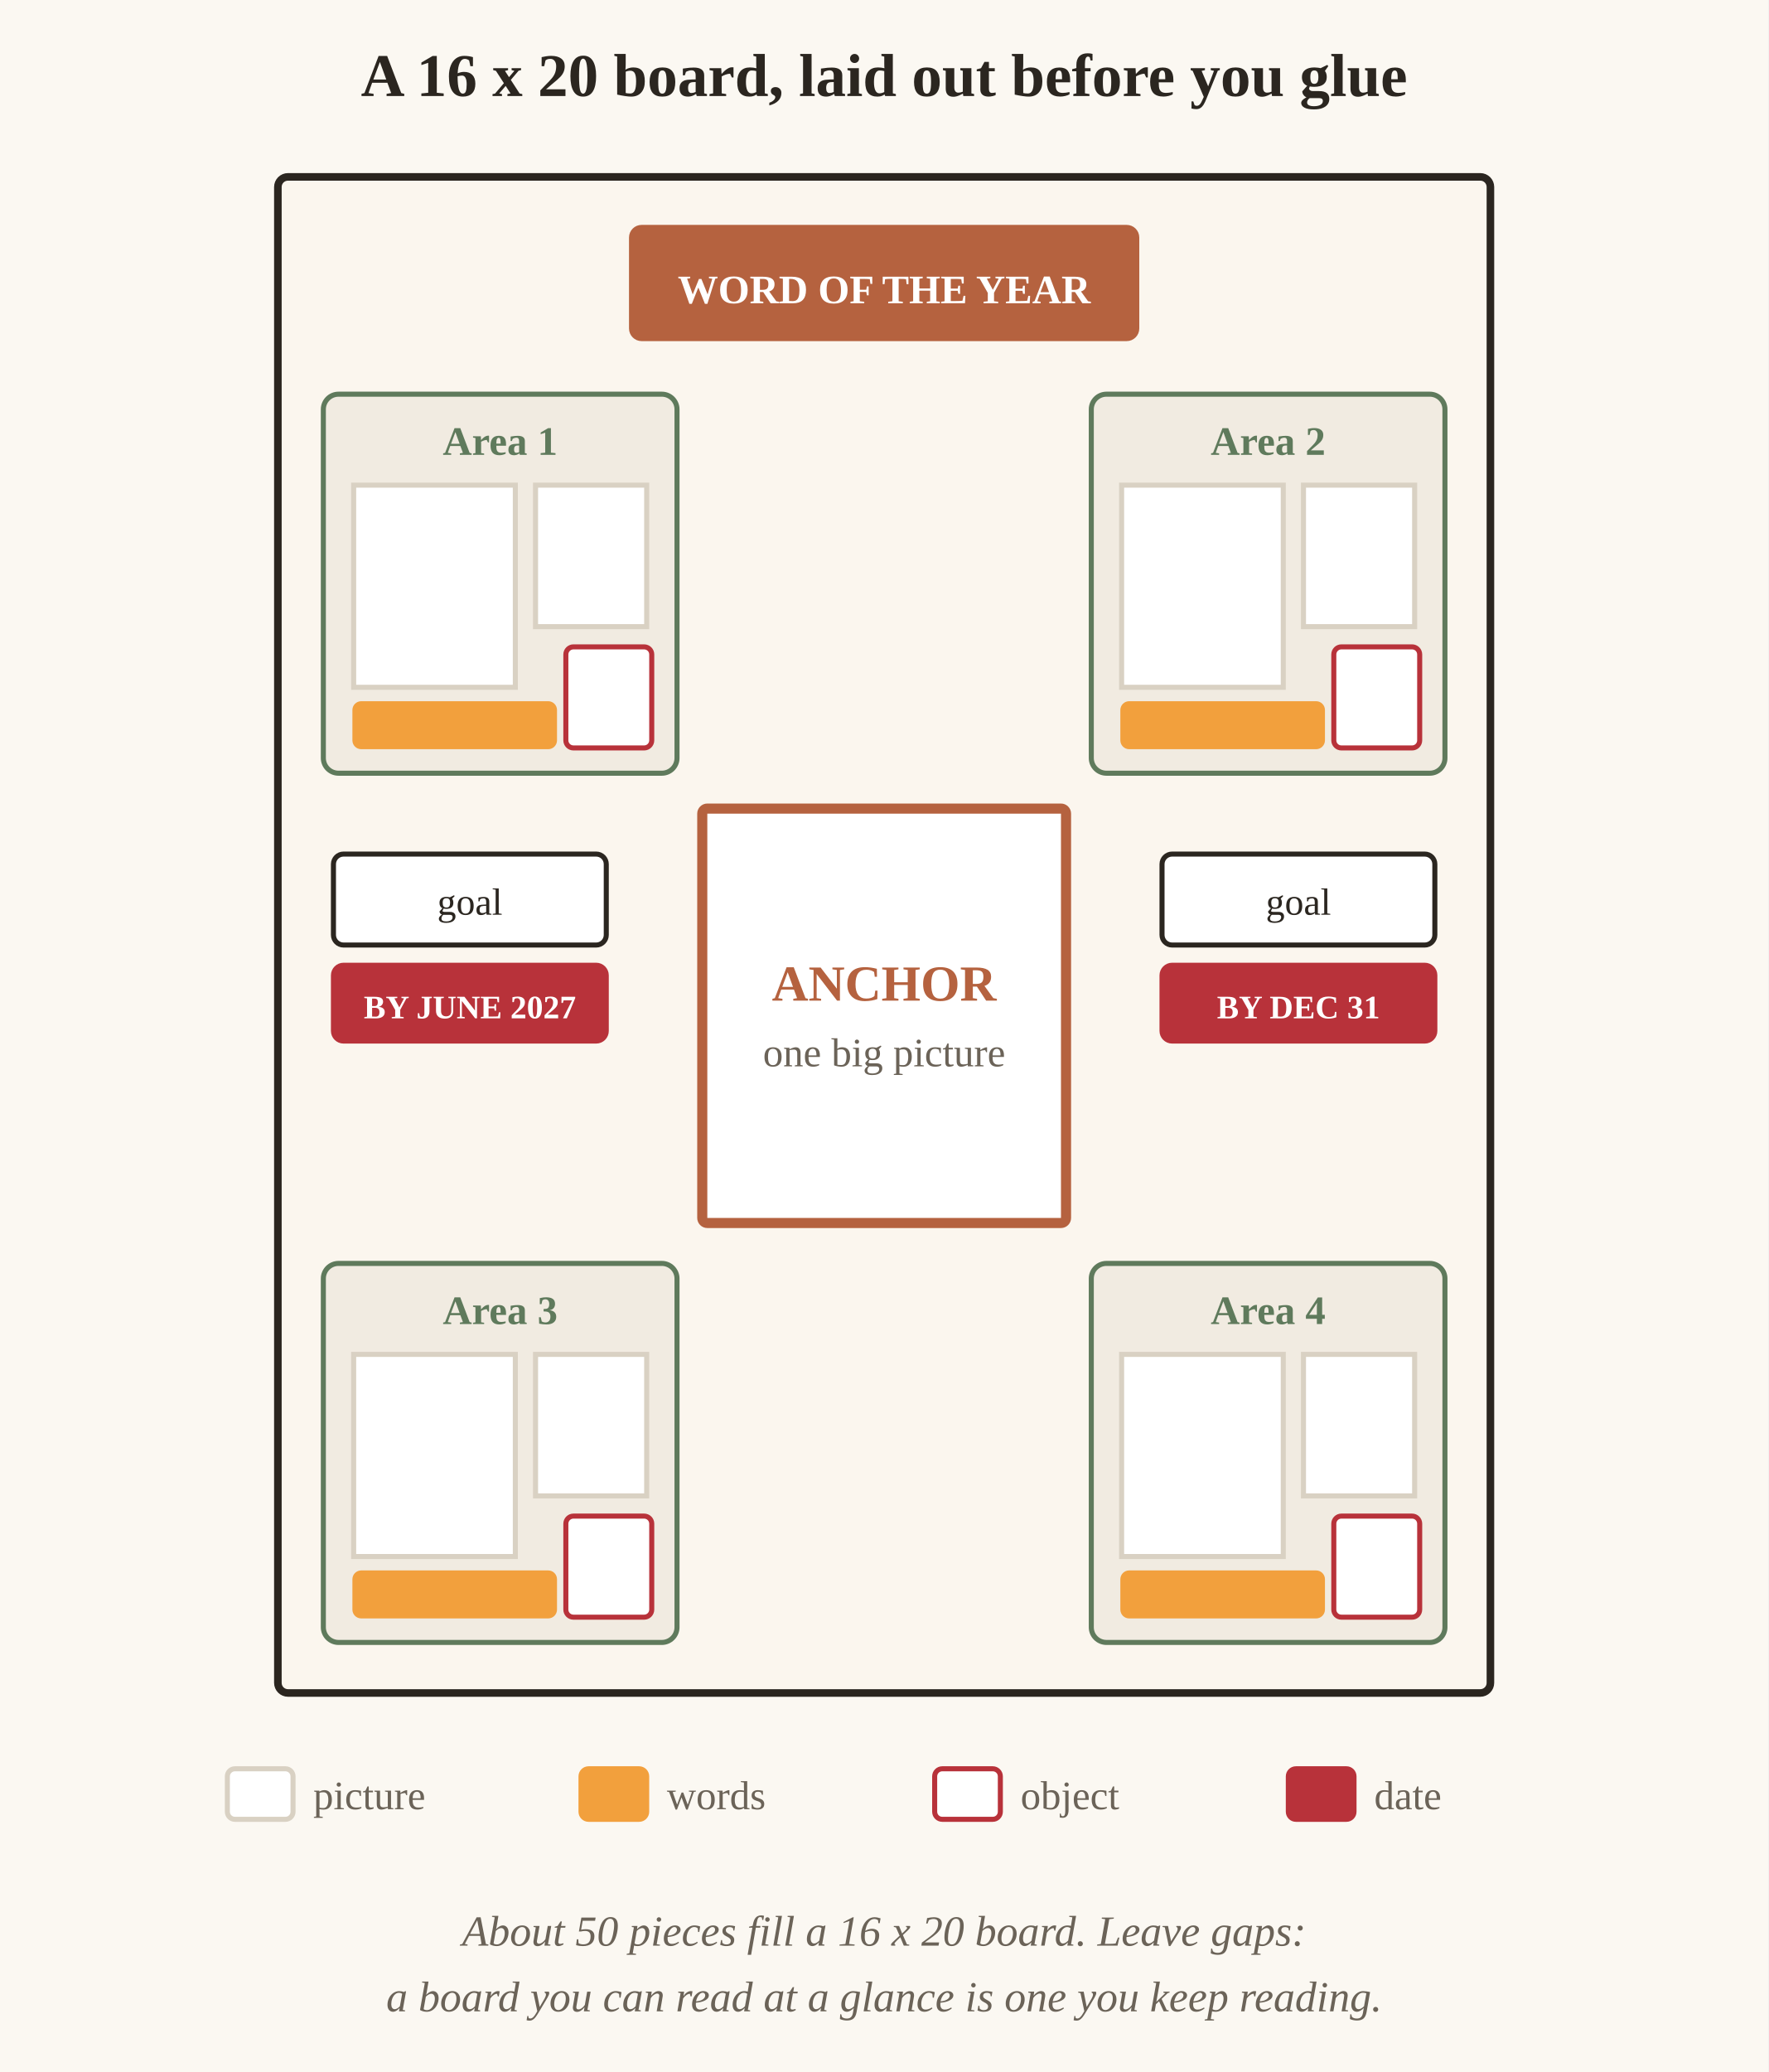
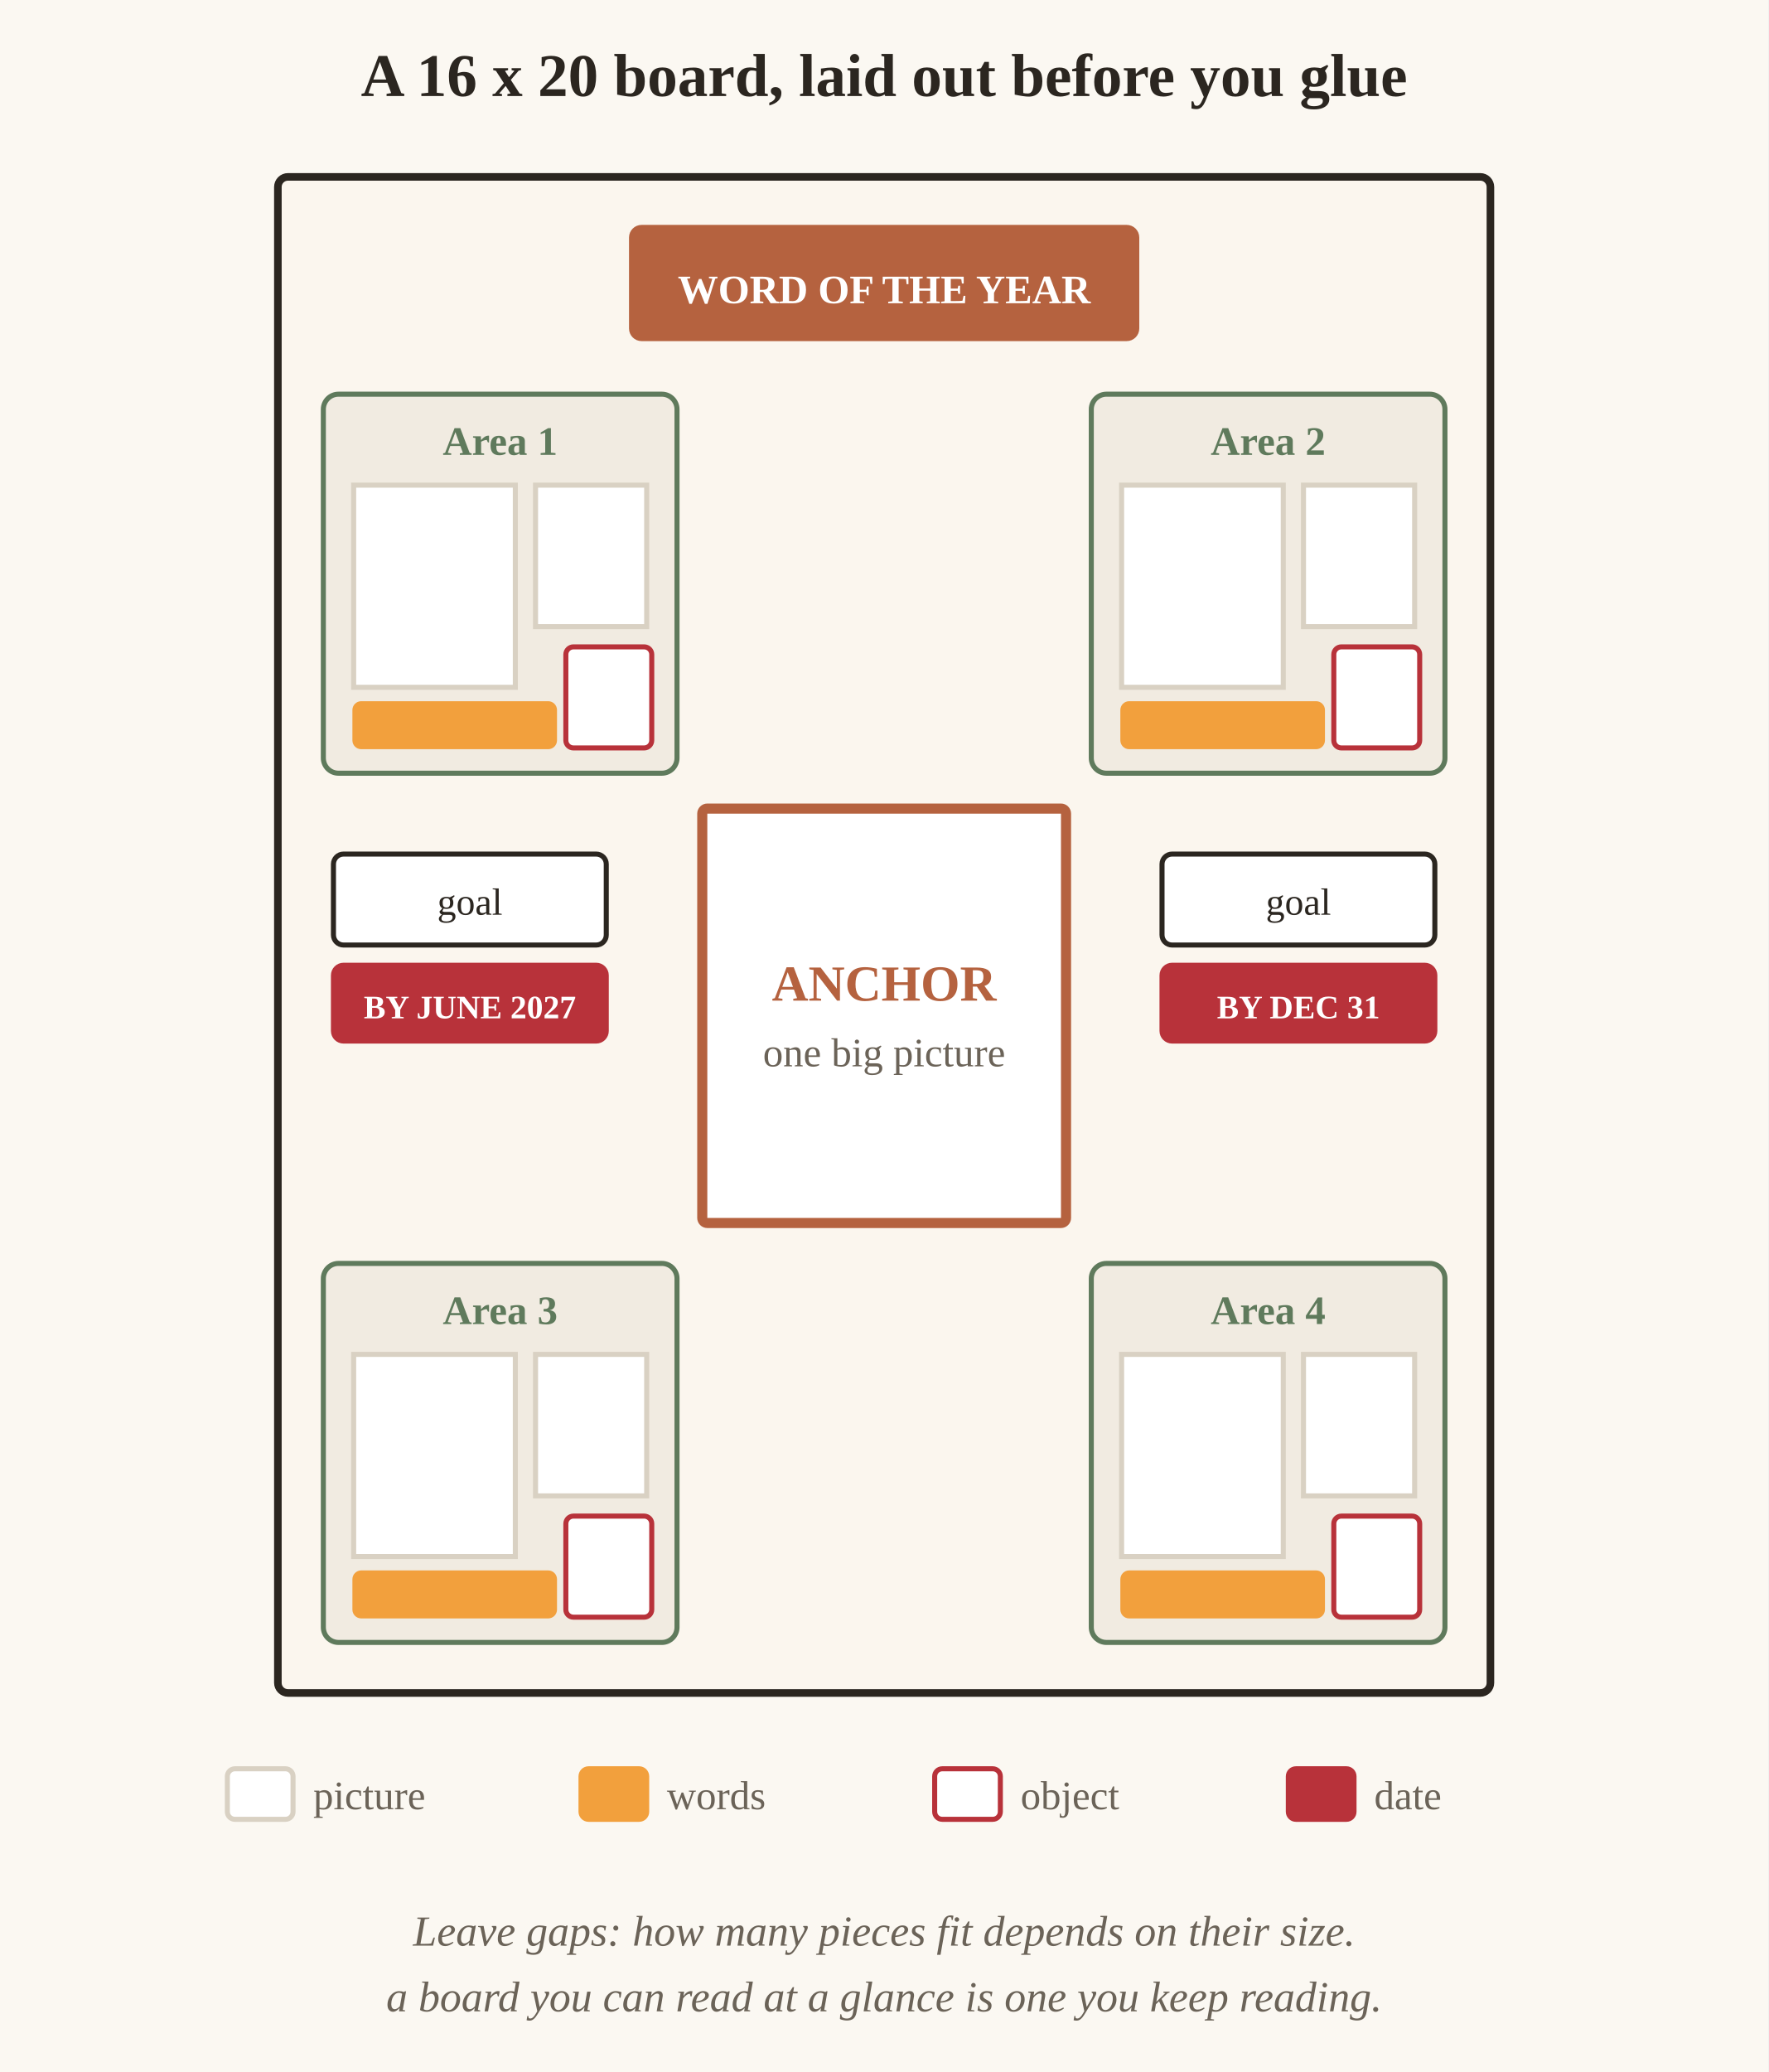
<svg xmlns="http://www.w3.org/2000/svg" viewBox="0 0 700 820" width="700" height="820" role="img">
  <rect width="700" height="820" fill="#fbf8f2" />
  <text x="350" y="38" font-size="24" fill="#2b2620" text-anchor="middle" font-weight="bold" font-family="Georgia, 'Times New Roman', serif">A 16 x 20 board, laid out before you glue</text>
  <rect x="110" y="70" width="480" height="600" rx="4" fill="#fbf6ee" stroke="#2b2620" stroke-width="3" />
  <rect x="250" y="90" width="200" height="44" rx="4" fill="#b5623f" stroke="#b5623f" stroke-width="2" />
  <text x="350" y="120" font-size="16" fill="#ffffff" text-anchor="middle" font-weight="bold" font-family="Georgia, 'Times New Roman', serif">WORD OF THE YEAR</text>
  <rect x="278" y="320" width="144" height="164" rx="2" fill="#ffffff" stroke="#b5623f" stroke-width="4" />
  <text x="350" y="396" font-size="20" fill="#b5623f" text-anchor="middle" font-weight="bold" font-family="Georgia, 'Times New Roman', serif">ANCHOR</text>
  <text x="350" y="422" font-size="16" fill="#6b6358" text-anchor="middle" font-family="Georgia, 'Times New Roman', serif">one big picture</text>
  <rect x="128" y="156" width="140" height="150" rx="6" fill="#f1ebe1" stroke="#5f7a5c" stroke-width="2" />
  <text x="198" y="180" font-size="16" fill="#5f7a5c" text-anchor="middle" font-weight="bold" font-family="Georgia, 'Times New Roman', serif">Area 1</text>
  <rect x="140" y="192" width="64" height="80" rx="0" fill="#ffffff" stroke="#d9d1c3" stroke-width="2" />
  <rect x="212" y="192" width="44" height="56" rx="0" fill="#ffffff" stroke="#d9d1c3" stroke-width="2" />
  <rect x="140" y="278" width="80" height="18" rx="3" fill="#f2a03d" stroke="#f2a03d" stroke-width="1" />
  <rect x="224" y="256" width="34" height="40" rx="3" fill="#ffffff" stroke="#b8323a" stroke-width="2" />
  <rect x="432" y="156" width="140" height="150" rx="6" fill="#f1ebe1" stroke="#5f7a5c" stroke-width="2" />
  <text x="502" y="180" font-size="16" fill="#5f7a5c" text-anchor="middle" font-weight="bold" font-family="Georgia, 'Times New Roman', serif">Area 2</text>
  <rect x="444" y="192" width="64" height="80" rx="0" fill="#ffffff" stroke="#d9d1c3" stroke-width="2" />
  <rect x="516" y="192" width="44" height="56" rx="0" fill="#ffffff" stroke="#d9d1c3" stroke-width="2" />
  <rect x="444" y="278" width="80" height="18" rx="3" fill="#f2a03d" stroke="#f2a03d" stroke-width="1" />
  <rect x="528" y="256" width="34" height="40" rx="3" fill="#ffffff" stroke="#b8323a" stroke-width="2" />
  <rect x="128" y="500" width="140" height="150" rx="6" fill="#f1ebe1" stroke="#5f7a5c" stroke-width="2" />
  <text x="198" y="524" font-size="16" fill="#5f7a5c" text-anchor="middle" font-weight="bold" font-family="Georgia, 'Times New Roman', serif">Area 3</text>
  <rect x="140" y="536" width="64" height="80" rx="0" fill="#ffffff" stroke="#d9d1c3" stroke-width="2" />
  <rect x="212" y="536" width="44" height="56" rx="0" fill="#ffffff" stroke="#d9d1c3" stroke-width="2" />
  <rect x="140" y="622" width="80" height="18" rx="3" fill="#f2a03d" stroke="#f2a03d" stroke-width="1" />
  <rect x="224" y="600" width="34" height="40" rx="3" fill="#ffffff" stroke="#b8323a" stroke-width="2" />
  <rect x="432" y="500" width="140" height="150" rx="6" fill="#f1ebe1" stroke="#5f7a5c" stroke-width="2" />
  <text x="502" y="524" font-size="16" fill="#5f7a5c" text-anchor="middle" font-weight="bold" font-family="Georgia, 'Times New Roman', serif">Area 4</text>
  <rect x="444" y="536" width="64" height="80" rx="0" fill="#ffffff" stroke="#d9d1c3" stroke-width="2" />
  <rect x="516" y="536" width="44" height="56" rx="0" fill="#ffffff" stroke="#d9d1c3" stroke-width="2" />
  <rect x="444" y="622" width="80" height="18" rx="3" fill="#f2a03d" stroke="#f2a03d" stroke-width="1" />
  <rect x="528" y="600" width="34" height="40" rx="3" fill="#ffffff" stroke="#b8323a" stroke-width="2" />
  <rect x="132" y="338" width="108" height="36" rx="4" fill="#ffffff" stroke="#2b2620" stroke-width="2" />
  <text x="186" y="362" font-size="15" fill="#2b2620" text-anchor="middle" font-family="Georgia, 'Times New Roman', serif">goal</text>
  <rect x="132" y="382" width="108" height="30" rx="4" fill="#b8323a" stroke="#b8323a" stroke-width="2" />
  <text x="186" y="403" font-size="13" fill="#ffffff" text-anchor="middle" font-weight="bold" font-family="Georgia, 'Times New Roman', serif">BY JUNE 2027</text>
  <rect x="460" y="338" width="108" height="36" rx="4" fill="#ffffff" stroke="#2b2620" stroke-width="2" />
  <text x="514" y="362" font-size="15" fill="#2b2620" text-anchor="middle" font-family="Georgia, 'Times New Roman', serif">goal</text>
  <rect x="460" y="382" width="108" height="30" rx="4" fill="#b8323a" stroke="#b8323a" stroke-width="2" />
  <text x="514" y="403" font-size="13" fill="#ffffff" text-anchor="middle" font-weight="bold" font-family="Georgia, 'Times New Roman', serif">BY DEC 31</text>
  <rect x="90" y="700" width="26" height="20" rx="3" fill="#ffffff" stroke="#d9d1c3" stroke-width="2" />
  <text x="124" y="716" font-size="16" fill="#6b6358" text-anchor="start" font-family="Georgia, 'Times New Roman', serif">picture</text>
  <rect x="230" y="700" width="26" height="20" rx="3" fill="#f2a03d" stroke="#f2a03d" stroke-width="2" />
  <text x="264" y="716" font-size="16" fill="#6b6358" text-anchor="start" font-family="Georgia, 'Times New Roman', serif">words</text>
  <rect x="370" y="700" width="26" height="20" rx="3" fill="#ffffff" stroke="#b8323a" stroke-width="2" />
  <text x="404" y="716" font-size="16" fill="#6b6358" text-anchor="start" font-family="Georgia, 'Times New Roman', serif">object</text>
  <rect x="510" y="700" width="26" height="20" rx="3" fill="#b8323a" stroke="#b8323a" stroke-width="2" />
  <text x="544" y="716" font-size="16" fill="#6b6358" text-anchor="start" font-family="Georgia, 'Times New Roman', serif">date</text>
-   <text x="350" y="770" font-size="17" fill="#6b6358" text-anchor="middle" font-style="italic" font-family="Georgia, 'Times New Roman', serif">About 50 pieces fill a 16 x 20 board. Leave gaps:</text>
+   <text x="350" y="770" font-size="17" fill="#6b6358" text-anchor="middle" font-style="italic" font-family="Georgia, 'Times New Roman', serif">Leave gaps: how many pieces fit depends on their size.</text>
  <text x="350" y="796" font-size="17" fill="#6b6358" text-anchor="middle" font-style="italic" font-family="Georgia, 'Times New Roman', serif">a board you can read at a glance is one you keep reading.</text>
</svg>
